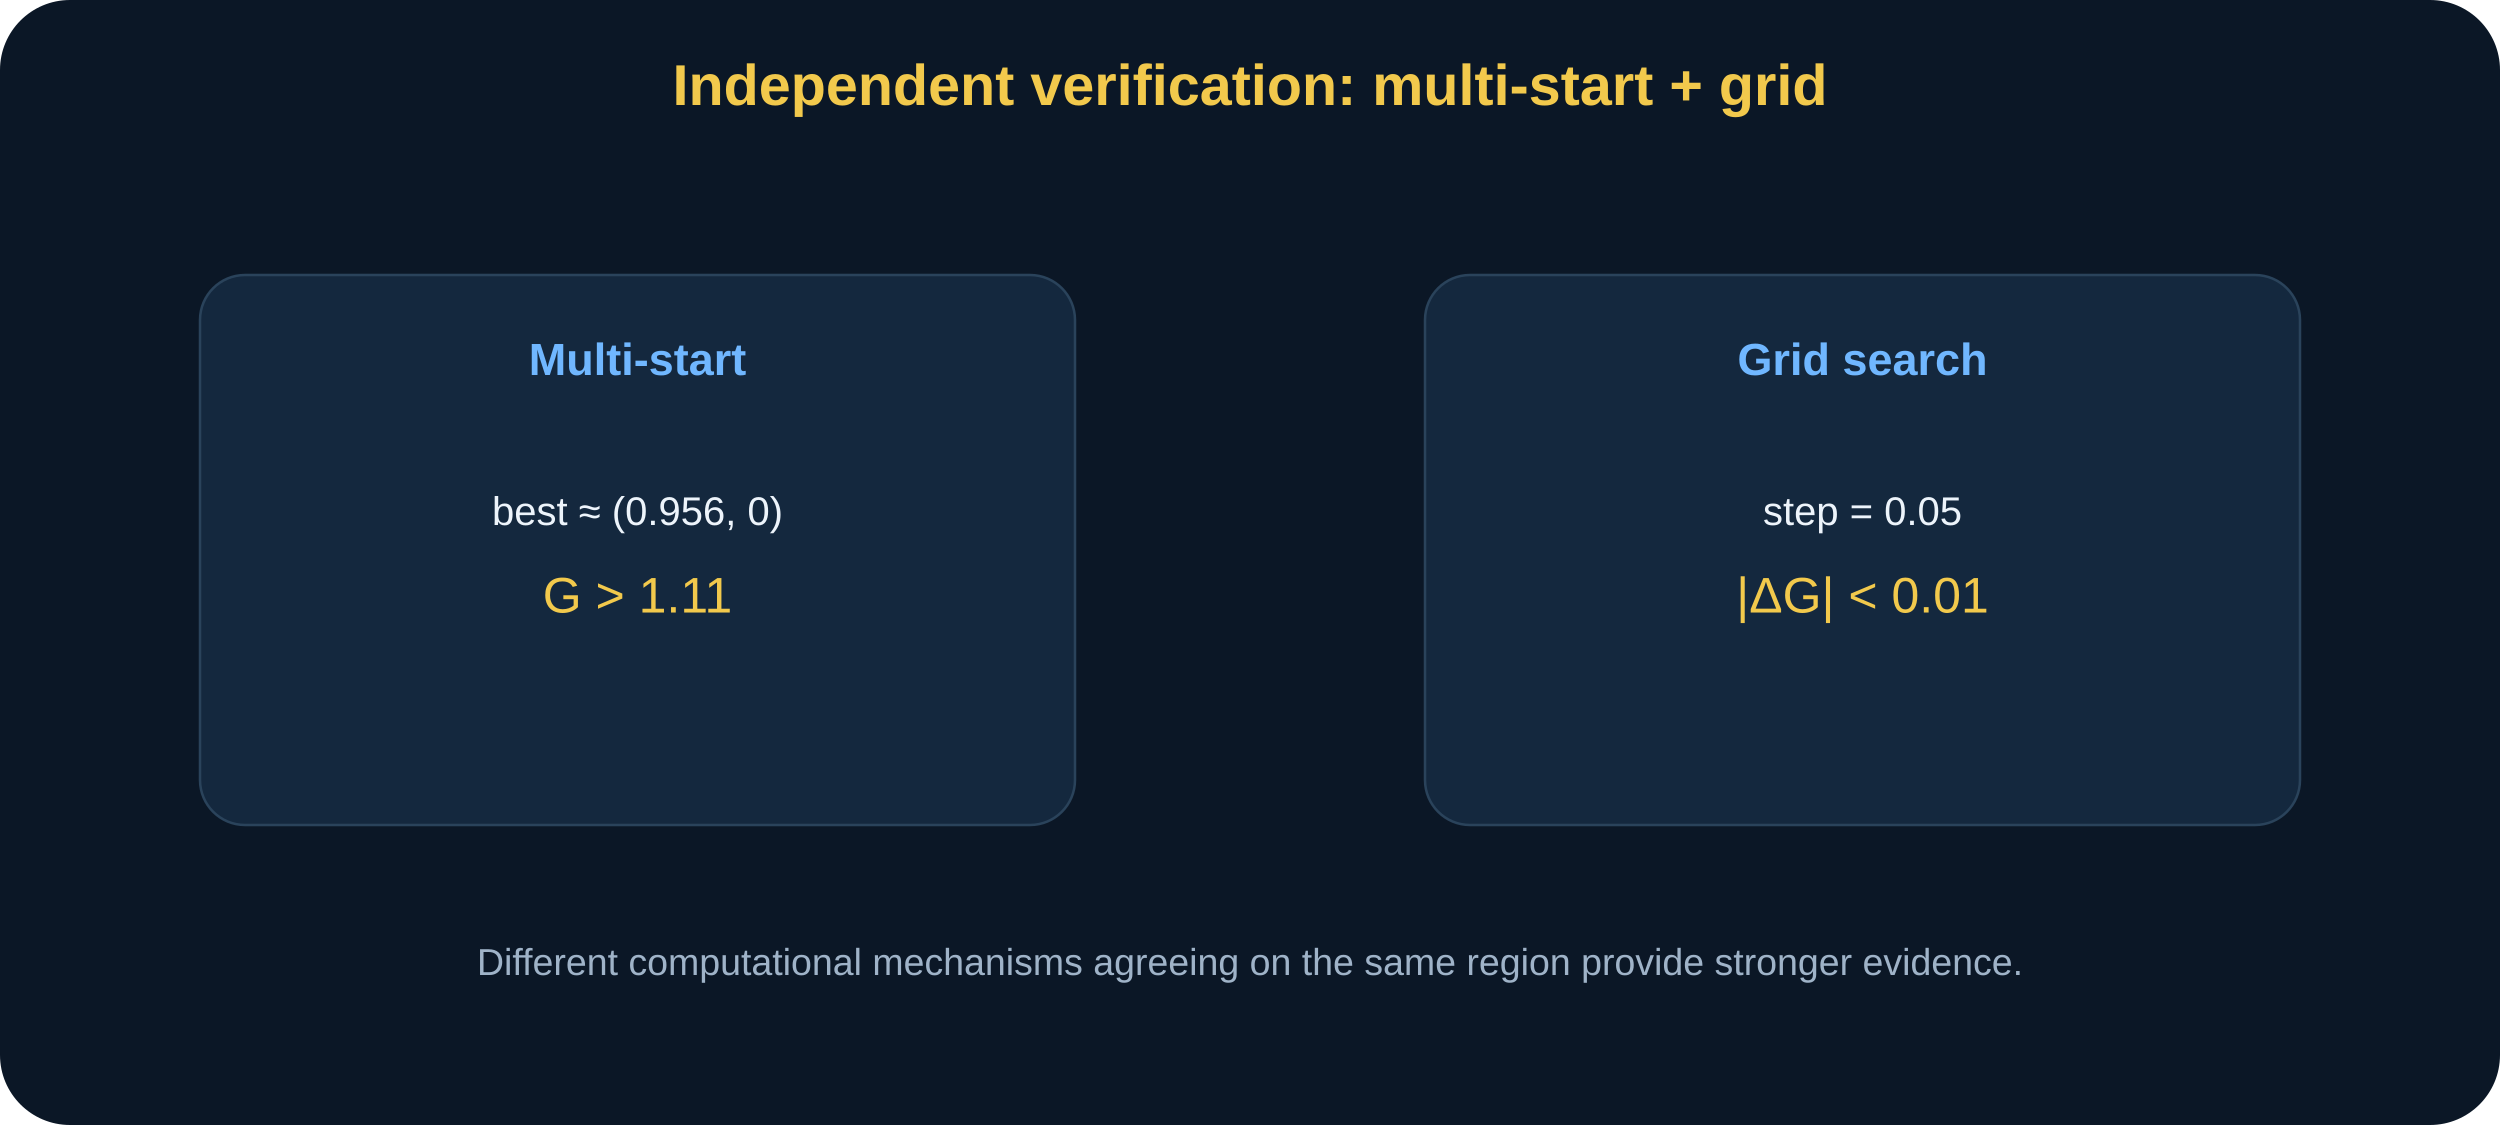
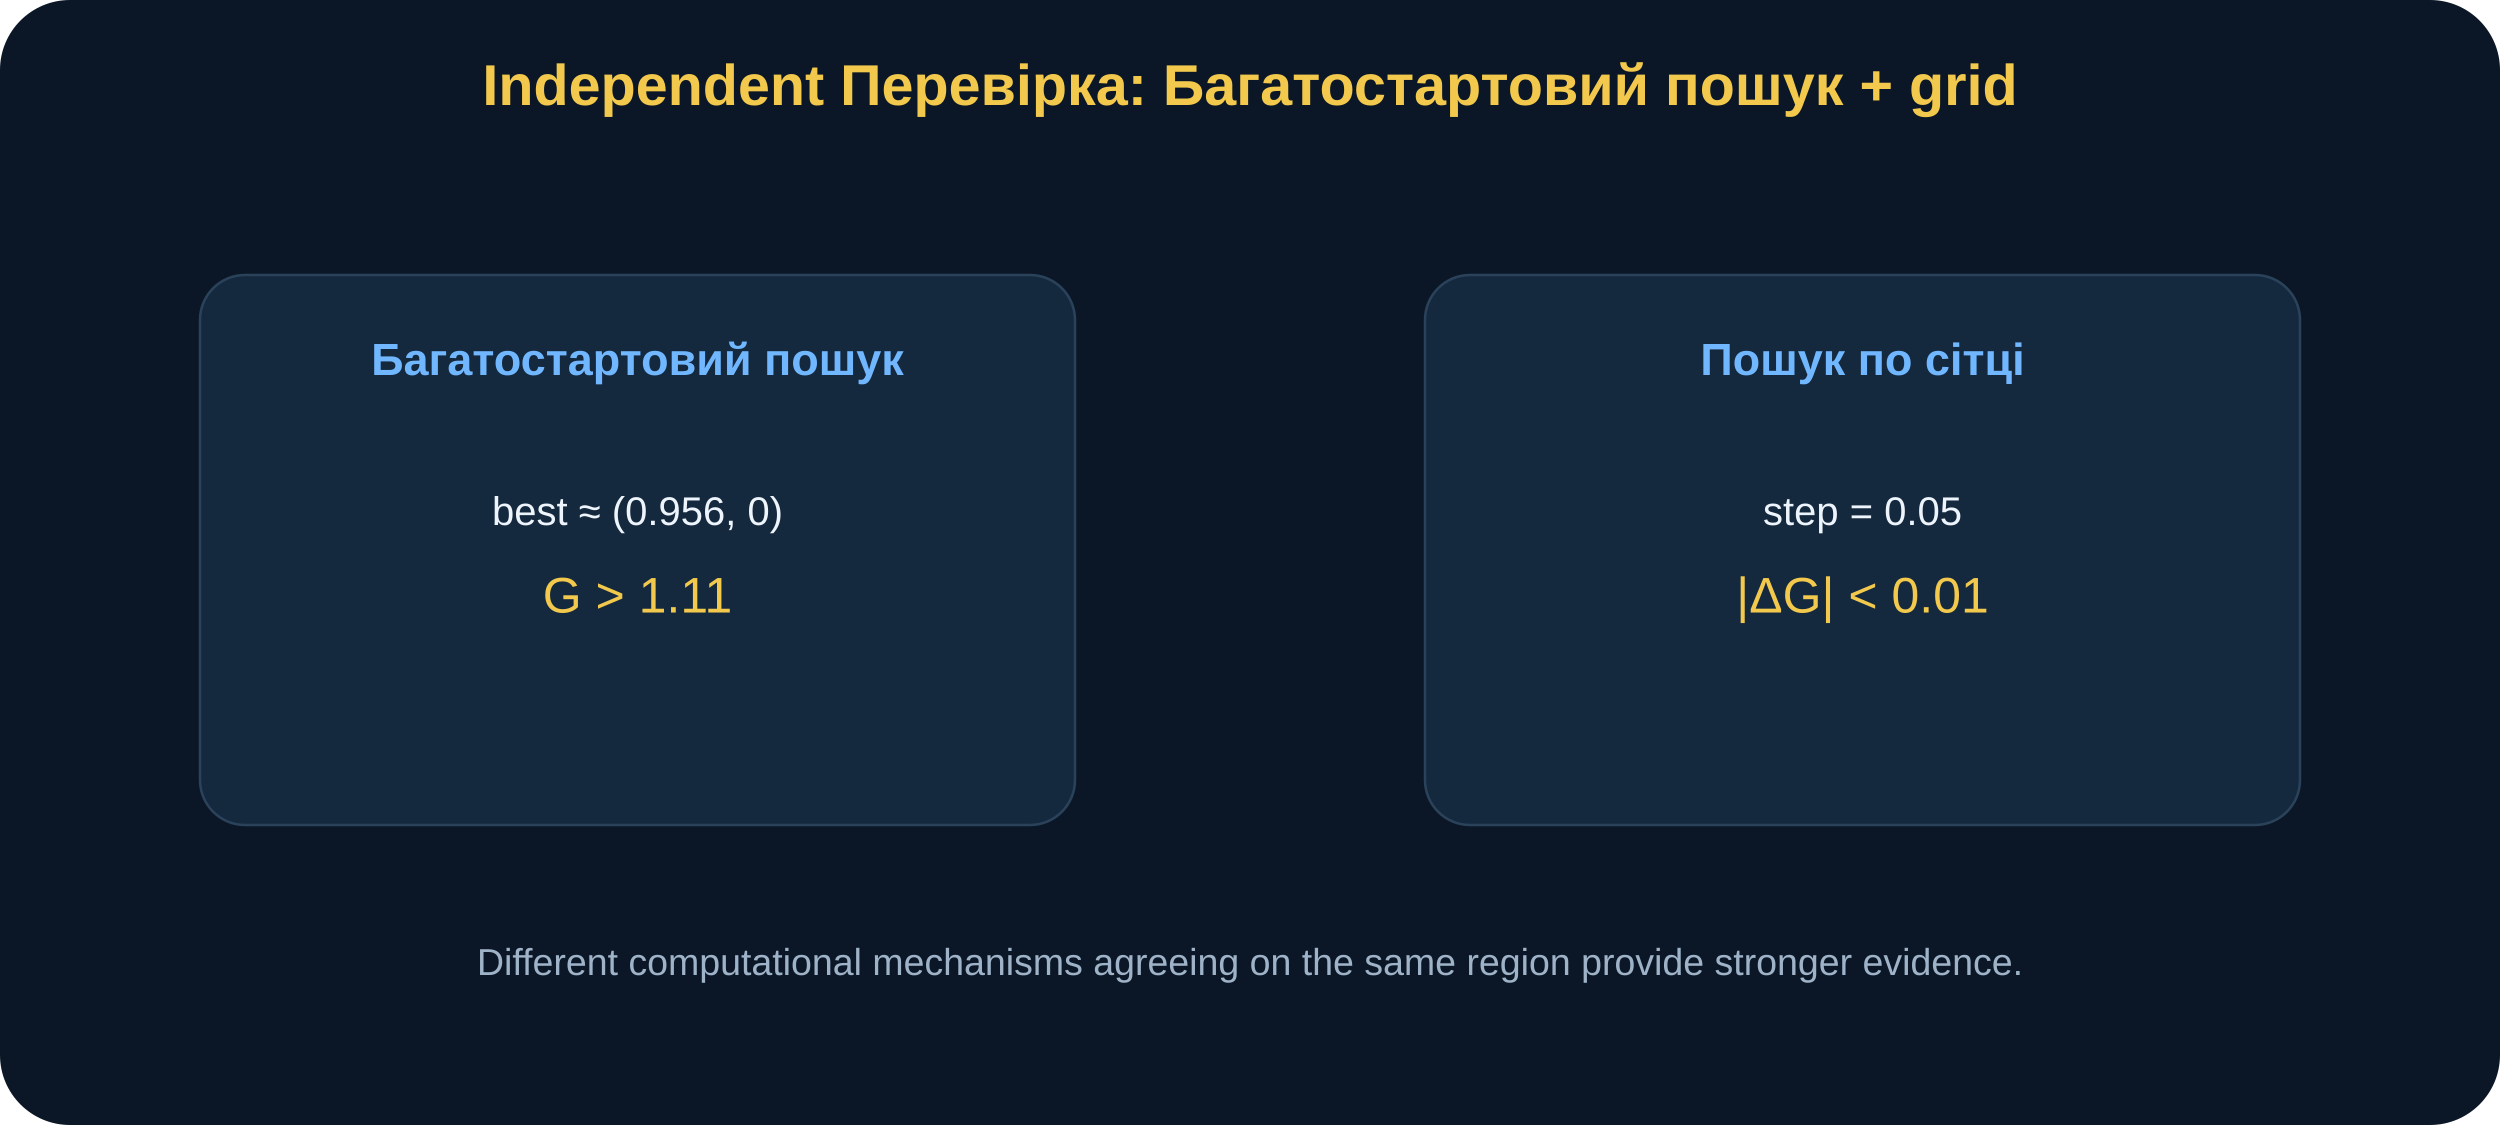
<svg xmlns="http://www.w3.org/2000/svg" viewBox="0 0 1000 450">
  <rect width="1000" height="450" rx="28" fill="#0b1726" />
  <g font-family="Arial,sans-serif">
-     <text x="500" y="42" text-anchor="middle" fill="#f2c94c" font-size="23" font-weight="700">Independent verification: multi-start + grid</text>
+     <text x="500" y="42" text-anchor="middle" fill="#f2c94c" font-size="23" font-weight="700">Independent Перевірка: Багатостартовий пошук + grid</text>
    <rect x="80" y="110" width="350" height="220" rx="18" fill="#14283e" stroke="#2a435b" />
    <rect x="570" y="110" width="350" height="220" rx="18" fill="#14283e" stroke="#2a435b" />
-     <text x="255" y="150" text-anchor="middle" fill="#70b7ff" font-size="18" font-weight="700">Multi-start</text>
-     <text x="745" y="150" text-anchor="middle" fill="#70b7ff" font-size="18" font-weight="700">Grid search</text>
+     <text x="255" y="150" text-anchor="middle" fill="#70b7ff" font-size="18" font-weight="700">Багатостартовий пошук</text>
+     <text x="745" y="150" text-anchor="middle" fill="#70b7ff" font-size="18" font-weight="700">Пошук по сітці</text>
    <text x="255" y="210" text-anchor="middle" fill="#edf4fb" font-size="16">best ≈ (0.956, 0)</text>
    <text x="255" y="245" text-anchor="middle" fill="#f2c94c" font-size="20">G &gt; 1.11</text>
    <text x="745" y="210" text-anchor="middle" fill="#edf4fb" font-size="16">step = 0.05</text>
    <text x="745" y="245" text-anchor="middle" fill="#f2c94c" font-size="20">|ΔG| &lt; 0.01</text>
    <text x="500" y="390" text-anchor="middle" fill="#9fb3c8" font-size="15">Different computational mechanisms agreeing on the same region provide stronger evidence.</text>
  </g>
</svg>
